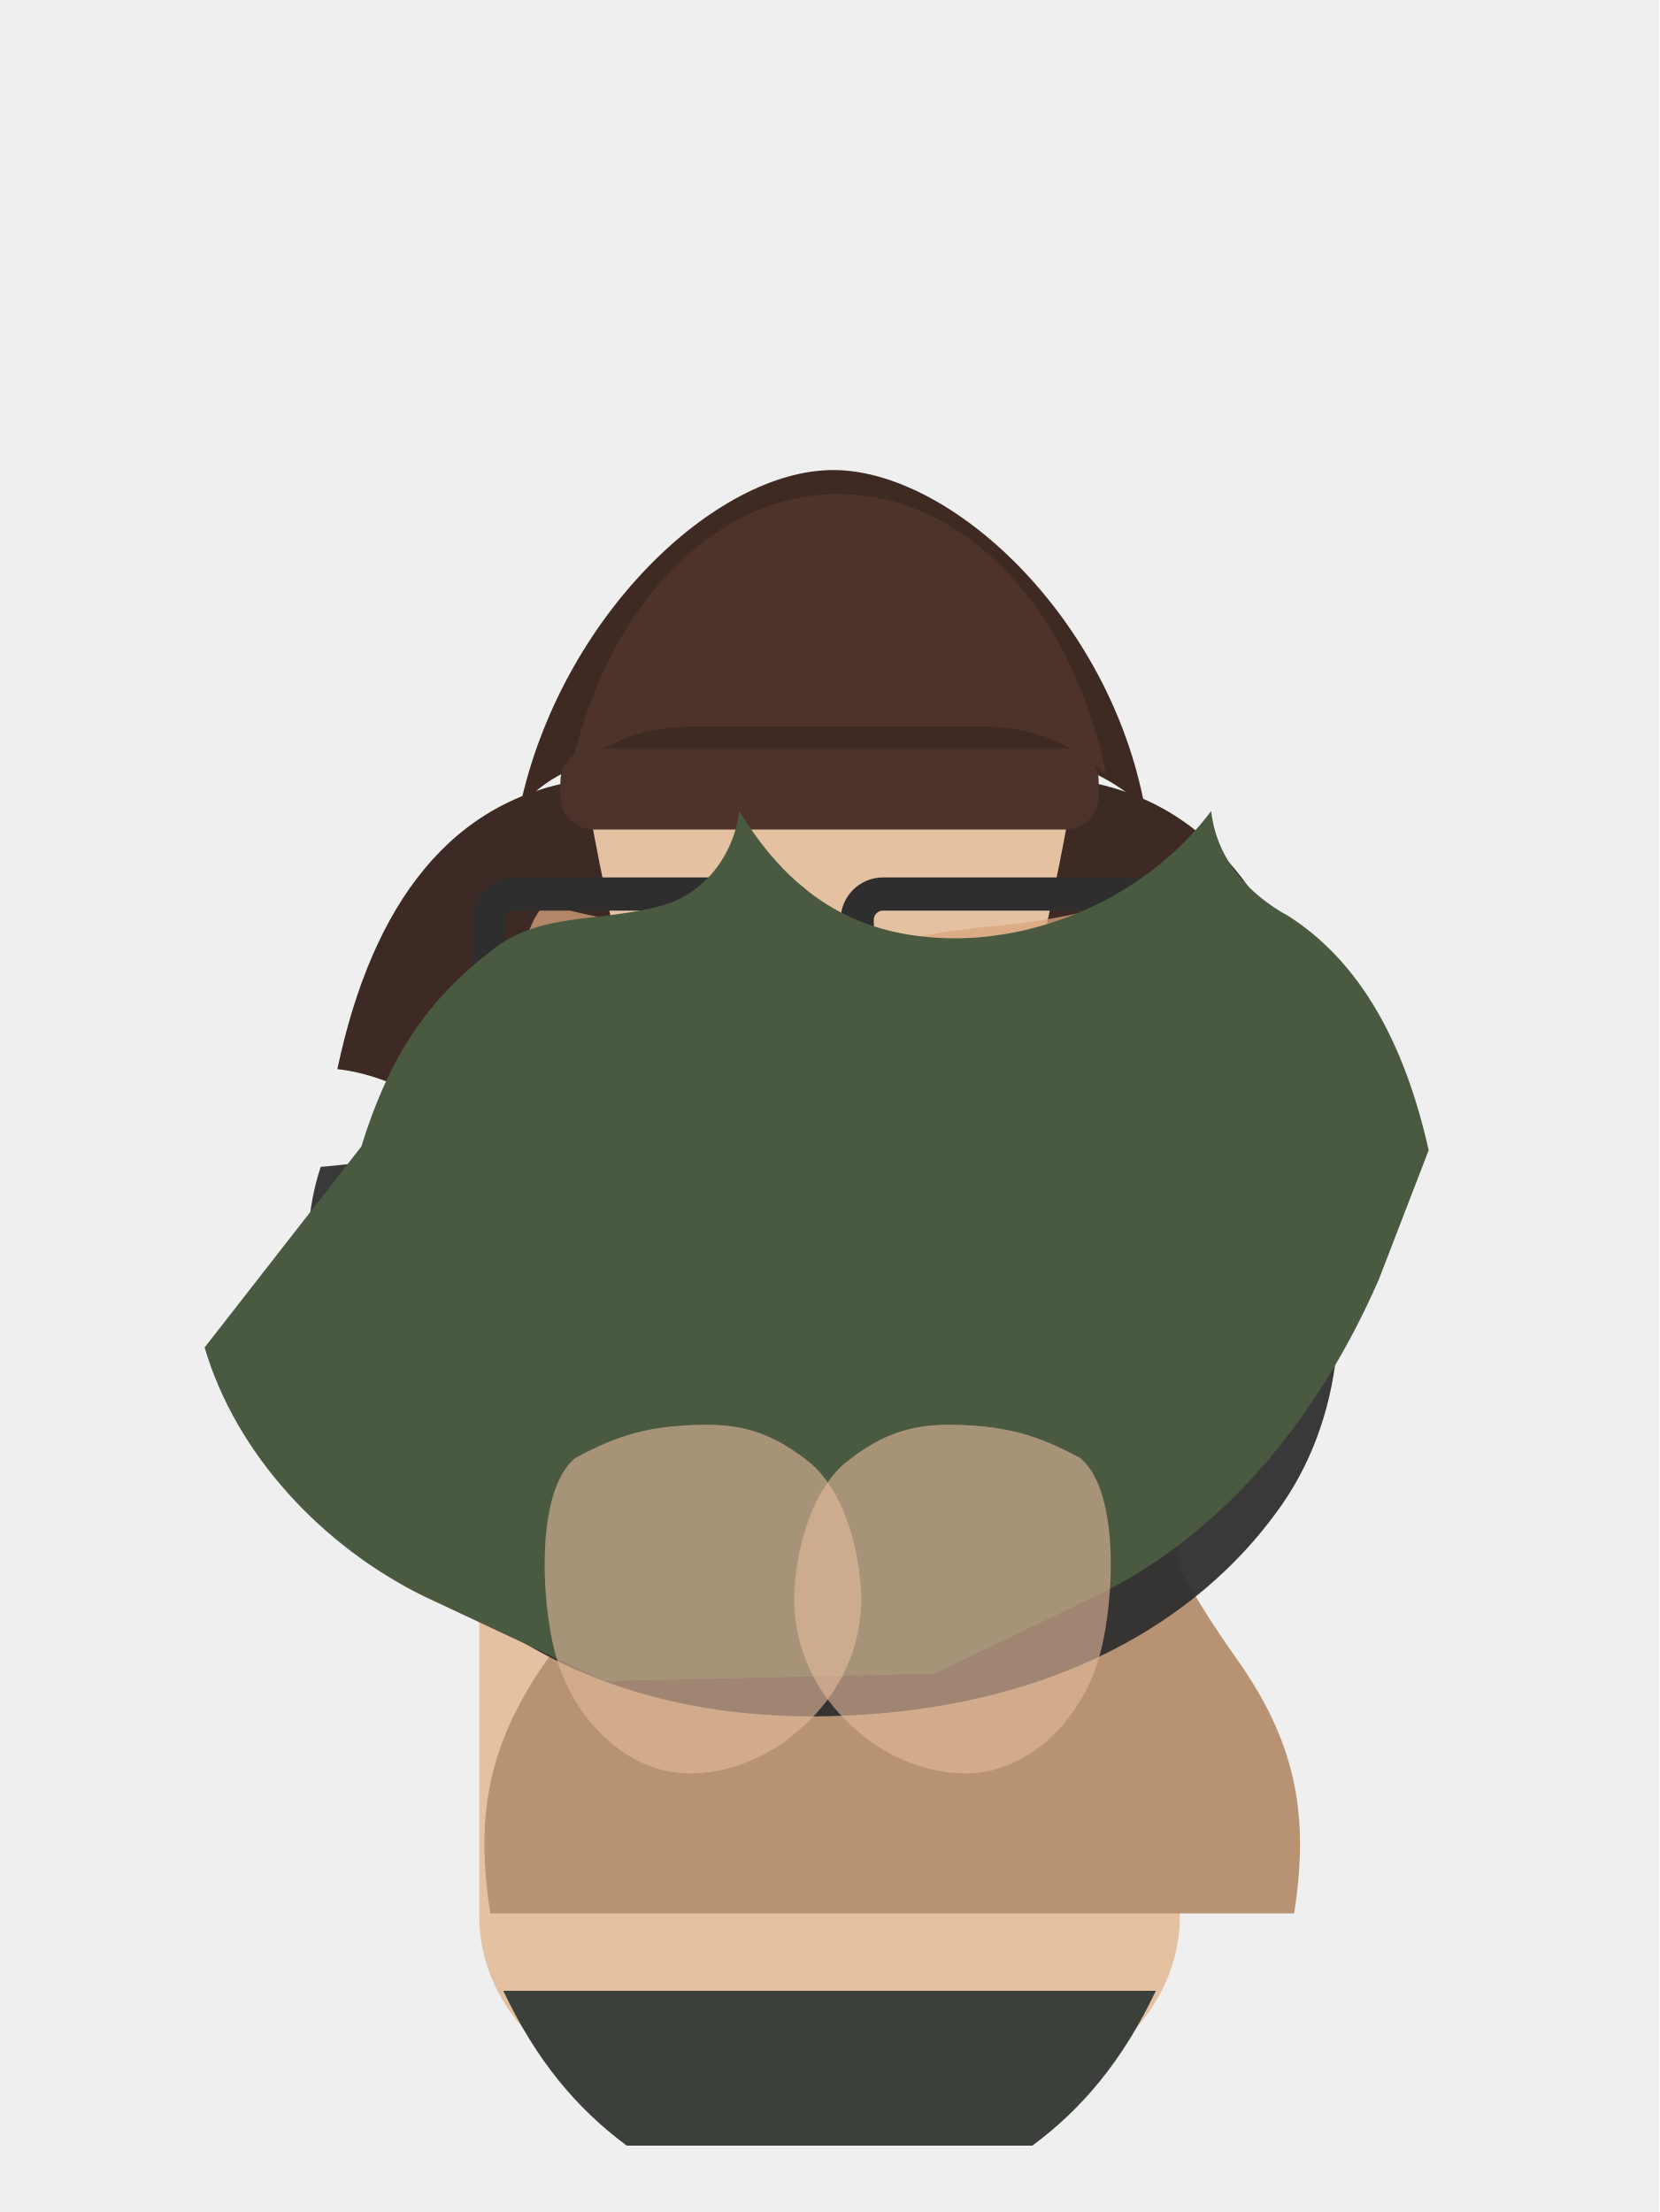
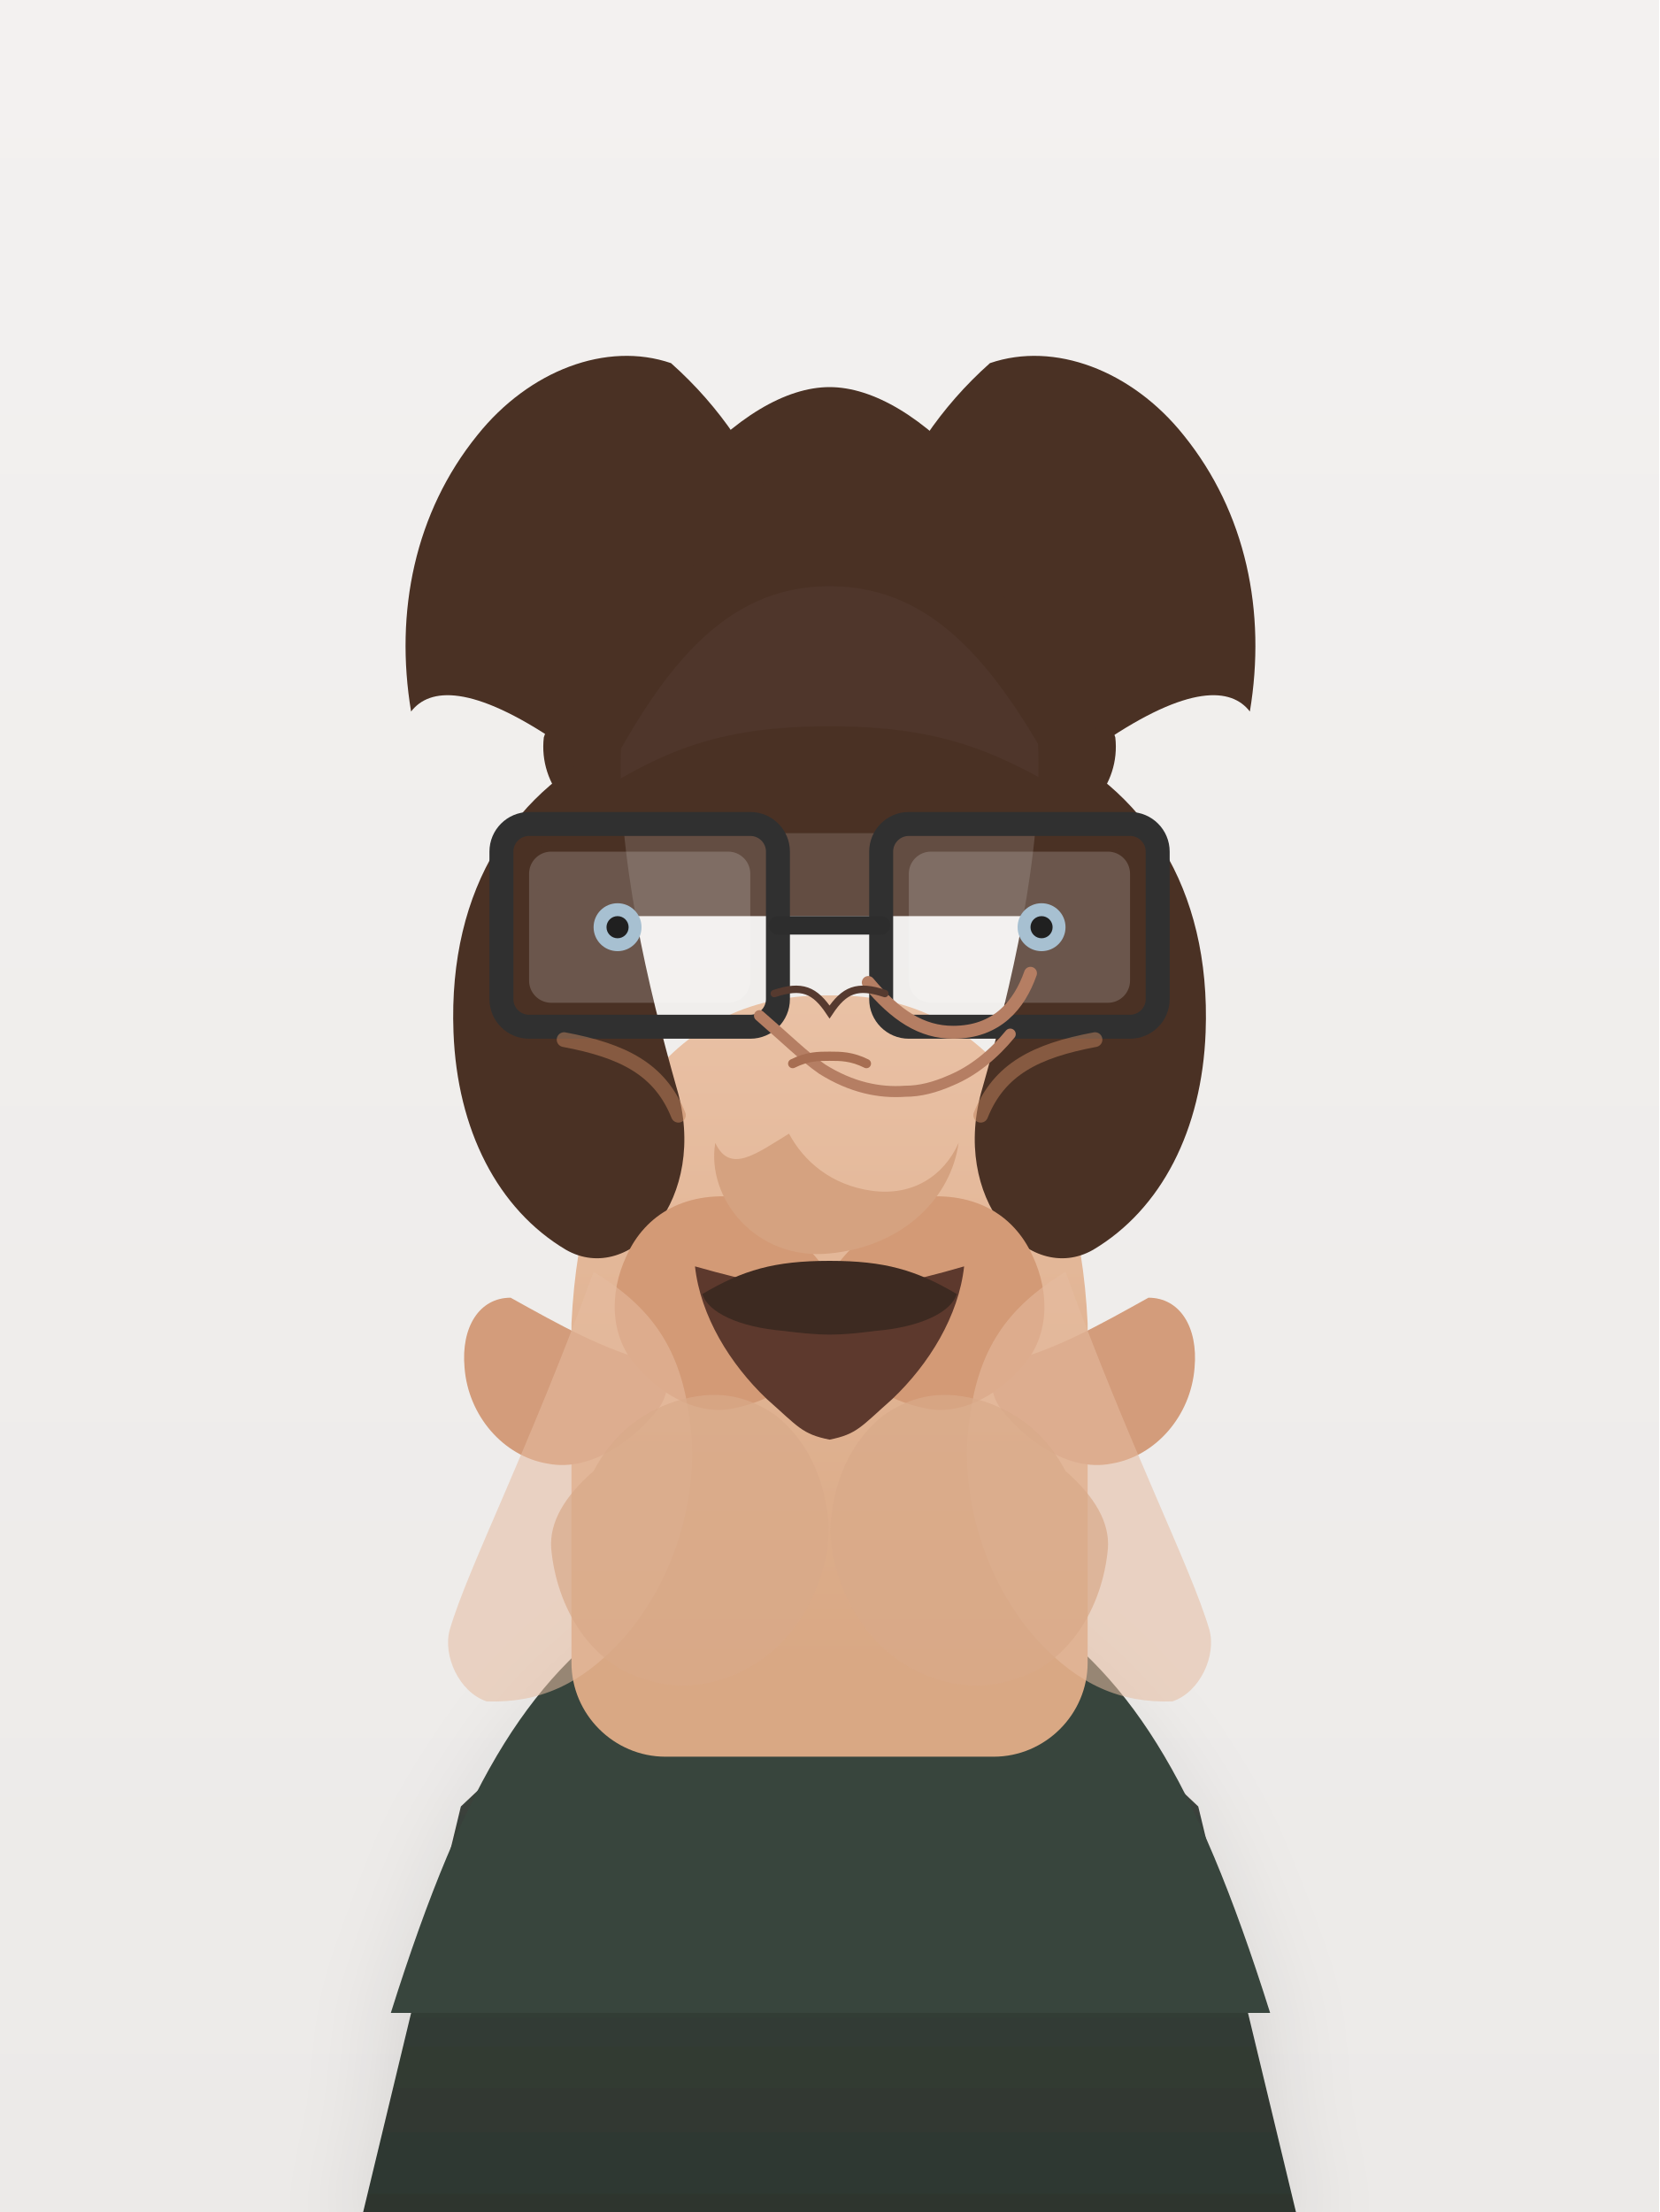
<svg xmlns="http://www.w3.org/2000/svg" width="900" height="1200" viewBox="0 0 900 1200" fill="none">
-   <rect width="900" height="1200" fill="#efefef" />
-   <path d="M260 630C260 470 360 350 450 350C540 350 640 470 640 630V1040C640 1089 597 1132 548 1132H352C303 1132 260 1089 260 1040V630Z" fill="#E3C1A1" />
-   <path d="M282 438C304 335 388 255 452 255C516 255 602 335 621 438C601 420 578 410 549 410H351C321 410 298 419 282 438Z" fill="#3E2A22" />
-   <path d="M309 420C330 323 391 268 455 268C518 268 580 323 600 420C579 402 560 394 530 394H380C349 394 330 401 309 420Z" fill="#4D332A" />
-   <path d="M317 423C331 509 350 566 354 623C358 671 338 714 322 742C318 706 302 674 278 640C251 602 211 583 183 580C202 490 245 433 317 423Z" fill="#3D2A24" />
-   <path d="M583 423C569 509 550 566 546 623C542 671 562 714 578 742C582 706 598 674 622 640C649 602 689 583 717 580C698 490 655 433 583 423Z" fill="#3D2A24" />
-   <path d="M266 1038C258 987 264 948 295 903C327 858 344 825 353 783C356 770 376 756 392 757C414 758 433 782 459 790C475 795 492 795 508 790C535 781 554 758 576 757C592 756 612 770 615 783C624 825 641 858 673 903C704 948 710 987 702 1038H266Z" fill="#B79273" />
-   <path d="M296 490C316 497 343 501 367 503C394 506 414 509 431 520C448 531 456 548 452 568C447 596 410 616 371 610C325 604 281 576 282 531C283 513 288 498 296 490Z" fill="#D9A57F" opacity="0.75" />
-   <path d="M604 490C584 497 557 501 533 503C506 506 486 509 469 520C452 531 444 548 448 568C453 596 490 616 529 610C575 604 619 576 618 531C617 513 612 498 604 490Z" fill="#D9A57F" opacity="0.75" />
-   <path d="M322 406H578C588 406 596 414 596 424V432C596 442 588 450 578 450H322C312 450 304 442 304 432V424C304 414 312 406 322 406Z" fill="#4B332B" />
-   <rect x="265" y="485" width="170" height="125" rx="14" fill="transparent" stroke="#2E2E2E" stroke-width="18" />
-   <rect x="465" y="485" width="170" height="125" rx="14" fill="transparent" stroke="#2E2E2E" stroke-width="18" />
-   <path d="M437 545H463" stroke="#2E2E2E" stroke-width="10" stroke-linecap="round" />
-   <ellipse cx="342" cy="545" rx="24" ry="30" fill="#9AB8C8" />
-   <ellipse cx="558" cy="545" rx="24" ry="30" fill="#9AB8C8" />
-   <ellipse cx="342" cy="545" rx="10" ry="14" fill="#3B3B3B" />
-   <ellipse cx="558" cy="545" rx="10" ry="14" fill="#3B3B3B" />
-   <path d="M449 555C459 565 471 570 482 570C494 570 504 565 514 555" stroke="#A76E53" stroke-width="7" stroke-linecap="round" />
-   <path d="M441 621C474 642 533 640 566 620C555 634 544 643 533 650C516 660 462 664 443 649C431 640 427 631 441 621Z" fill="#D5A27E" />
-   <path d="M410 690C431 706 457 714 453 748C450 775 430 791 410 799C387 773 375 742 382 716C388 697 396 686 410 690Z" fill="#A66C52" />
-   <path d="M490 690C469 706 443 714 447 748C450 775 470 791 490 799C513 773 525 742 518 716C512 697 504 686 490 690Z" fill="#A66C52" />
-   <path d="M340 655C366 675 394 683 430 684C451 685 475 684 494 678C530 668 563 654 592 631C597 652 594 675 587 696C561 731 515 759 450 759C387 759 340 733 311 702C301 690 299 680 340 655Z" fill="#B97F5B" />
-   <path d="M313 679C340 706 375 726 421 733C468 740 523 732 571 704C591 692 608 674 623 649C637 625 646 604 648 581C677 594 702 624 717 662C732 700 731 769 692 821C651 877 574 928 450 931C323 934 242 876 201 810C164 747 160 674 174 633C201 631 231 623 259 646C272 656 292 671 313 679Z" fill="#2E2E2E" opacity="0.94" />
-   <path d="M196 622C210 577 229 545 265 517C292 494 325 501 360 491C381 485 398 465 401 440C431 489 468 508 515 509C568 510 624 484 657 440C660 466 677 485 699 497C738 522 762 566 775 624L748 694C714 772 661 834 594 866L507 908L328 912L230 866C175 839 128 789 111 731L196 622Z" fill="#4A5A40" />
-   <path d="M273 1080H627C609 1118 587 1144 560 1164H340C313 1144 291 1118 273 1080Z" fill="#3B413A" />
-   <path d="M312 791C336 778 352 774 377 773C402 772 419 777 440 794C457 809 465 836 467 861C469 893 455 920 434 938C419 952 398 961 378 962C343 964 314 936 303 903C294 877 289 810 312 791Z" fill="#E5BA9D" opacity="0.6" />
-   <path d="M586 791C562 778 546 774 521 773C496 772 479 777 458 794C441 809 433 836 431 861C429 893 443 920 464 938C479 952 500 961 520 962C555 964 584 936 595 903C604 877 609 810 586 791Z" fill="#E5BA9D" opacity="0.6" />
+   <defs>
+     <linearGradient id="bg" x1="450" y1="0" x2="450" y2="1200" gradientUnits="userSpaceOnUse">
+       <stop stop-color="#f3f1f0" />
+       <stop offset="1" stop-color="#eceae8" />
+     </linearGradient>
+     <linearGradient id="skin" x1="450" y1="300" x2="450" y2="900" gradientUnits="userSpaceOnUse">
+       <stop stop-color="#f3d2b8" />
+       <stop offset="0.5" stop-color="#e7bda0" />
+       <stop offset="1" stop-color="#d9a884" />
+     </linearGradient>
+     <linearGradient id="hood" x1="450" y1="700" x2="450" y2="1200" gradientUnits="userSpaceOnUse">
+       <stop stop-color="#4a5048" />
+       <stop offset="1" stop-color="#2d362f" />
+     </linearGradient>
+     <filter id="shadow" x="-20%" y="-20%" width="140%" height="140%">
+       <feDropShadow dx="0" dy="25" stdDeviation="25" flood-color="#000000" flood-opacity="0.12" />
+     </filter>
+   </defs>
+   <rect width="900" height="1200" fill="url(#bg)" />
+   <g filter="url(#shadow)">
+     <path d="M250 980C316 917 354 892 437 892H463C546 892 584 917 650 980L703 1200H197L250 980Z" fill="url(#hood)" />
+     <path d="M212 1092C253 962 289 907 350 868C370 855 371 822 371 787L530 787C530 822 531 855 551 868C612 907 648 962 689 1092H212Z" fill="#39443c" />
+   </g>
+   <g>
+     <path d="M310 718C315 612 363 540 447 540H453C537 540 585 612 590 718V902C590 930 567 953 539 953H361C333 953 310 930 310 902V718Z" fill="url(#skin)" />
+     <path d="M295 400C338 275 403 210 450 210C497 210 562 275 605 400C608 426 588 449 560 452H340C312 449 292 426 295 400Z" fill="#4a3124" />
+     <path d="M324 430C358 364 392 318 450 318C509 318 543 365 578 430C538 406 507 394 450 394C393 394 362 406 324 430Z" fill="#4f362b" />
+     <path d="M303 403C320 360 363 304 421 280C410 250 391 221 364 197C329 185 287 201 259 236C225 278 214 332 223 386C233 373 256 371 303 403Z" fill="#4a3124" />
+     <path d="M598 403C581 360 538 304 480 280C491 250 510 221 537 197C572 185 614 201 642 236C676 278 687 332 678 386C668 373 645 371 598 403Z" fill="#4a3124" />
+     <path d="M337 402C334 463 352 537 367 590C385 650 342 698 307 678C270 656 248 613 246 560C243 481 280 427 337 402Z" fill="#4a3124" />
+     <path d="M563 402C566 463 548 537 533 590C515 650 558 698 593 678C630 656 652 613 654 560C657 481 620 427 563 402Z" fill="#4a3124" />
+     <path d="M277 704C304 719 327 732 354 739C363 742 364 754 358 763C346 779 322 799 297 794C273 790 254 768 252 742C250 720 260 704 277 704Z" fill="#d39c7b" />
+     <path d="M623 704C596 719 573 732 546 739C537 742 536 754 542 763C554 779 578 799 603 794C627 790 646 768 648 742C650 720 640 704 623 704Z" fill="#d39c7b" />
+     <path d="M312 448H588C600 448 609 457 609 469V476C609 488 600 497 588 497H312C300 497 291 488 291 476V469C291 457 300 448 312 448Z" fill="#4a3124" opacity="0.85" />
+     <g>
+       <rect x="272" y="447" width="150" height="110" rx="15" fill="rgba(0,0,0,0)" stroke="#303030" stroke-width="13" />
+       <rect x="478" y="447" width="150" height="110" rx="15" fill="rgba(0,0,0,0)" stroke="#303030" stroke-width="13" />
+       <path d="M422 502H478" stroke="#2d2d2d" stroke-width="10" stroke-linecap="round" />
+       <rect x="287" y="462" width="120" height="82" rx="12" fill="rgba(255,255,255,0.18)" />
+       <rect x="493" y="462" width="120" height="82" rx="12" fill="rgba(255,255,255,0.18)" />
+       <circle cx="335" cy="503" r="13" fill="#a7c0d1" />
+       <circle cx="565" cy="503" r="13" fill="#a7c0d1" />
+       <circle cx="335" cy="503" r="6" fill="#202020" />
+       <circle cx="565" cy="503" r="6" fill="#202020" />
+     </g>
+     <path d="M471 533C486 551 500 560 517 560C541 560 553 545 559 528" stroke="#b57e63" stroke-width="7" stroke-linecap="round" />
+     <path d="M412 551C427 564 436 573 446 580C462 590 477 593 491 592C499 592 507 590 516 586C528 581 539 572 548 561" stroke="#b57e63" stroke-width="6" stroke-linecap="round" />
+     <path d="M405 650C433 673 461 688 450 719C439 749 418 760 398 764C380 768 360 758 346 742C331 726 330 702 340 681C350 659 372 645 405 650Z" fill="#d39a76" />
+     <path d="M495 650C467 673 439 688 450 719C461 749 482 760 502 764C520 768 540 758 554 742C569 726 570 702 560 681C550 659 528 645 495 650Z" fill="#d39a76" />
+     <path d="M428 615C436 630 451 643 473 646C495 649 512 638 520 620C516 649 491 676 450 680C410 684 383 650 388 620C396 637 410 626 428 615Z" fill="#d5a280" />
+     <path d="M322 690C355 710 369 733 374 769C380 809 367 857 337 890C315 914 292 924 264 923C249 918 240 898 244 884C254 850 287 786 322 690Z" fill="#e5bca1" opacity="0.55" />
+     <path d="M578 690C545 710 531 733 526 769C520 809 533 857 563 890C585 914 608 924 636 923C651 918 660 898 656 884C646 850 613 786 578 690Z" fill="#e5bca1" opacity="0.55" />
+     <path d="M389 693C404 706 422 711 450 710C479 709 496 703 512 692C495 715 470 732 450 744C430 732 405 715 389 693Z" fill="#5b3b30" />
+     <path d="M377 687C409 696 420 698 450 698C480 698 492 696 523 687C520 714 504 740 484 759C467 774 465 778 450 781C435 778 433 774 416 759C396 740 380 714 377 687Z" fill="#5d392d" />
+     <path d="M381 702C403 689 420 684 450 684C480 684 497 689 519 702C516 712 499 720 475 722C467 723 459 724 450 724C441 724 433 723 425 722C401 720 384 712 381 702Z" fill="#3d2a21" />
+     <path d="M322 798C331 781 345 767 367 760C387 754 404 756 421 768C436 780 446 798 449 822C452 844 442 873 423 892C405 910 376 920 350 911C321 903 302 873 299 840C298 826 306 812 322 798Z" fill="#d9a989" opacity="0.7" />
+     <path d="M578 798C569 781 555 767 533 760C513 754 496 756 479 768C464 780 454 798 451 822C448 844 458 873 477 892C495 910 524 920 550 911C579 903 598 873 601 840C602 826 594 812 578 798Z" fill="#d9a989" opacity="0.7" />
+     <path d="M430 577C438 573 444 573 450 573C456 573 462 573 470 577" stroke="#a76e52" stroke-width="5" stroke-linecap="round" />
+     <path d="M420 539C435 534 442 537 450 549C458 537 465 534 480 539" stroke="#563a2f" stroke-width="4" stroke-linecap="round" />
+     <path d="M306 564C338 570 358 580 368 605" stroke="#c1835d" stroke-width="8" stroke-linecap="round" opacity="0.5" />
+     <path d="M594 564C562 570 542 580 532 605" stroke="#c1835d" stroke-width="8" stroke-linecap="round" opacity="0.5" />
+   </g>
</svg>
